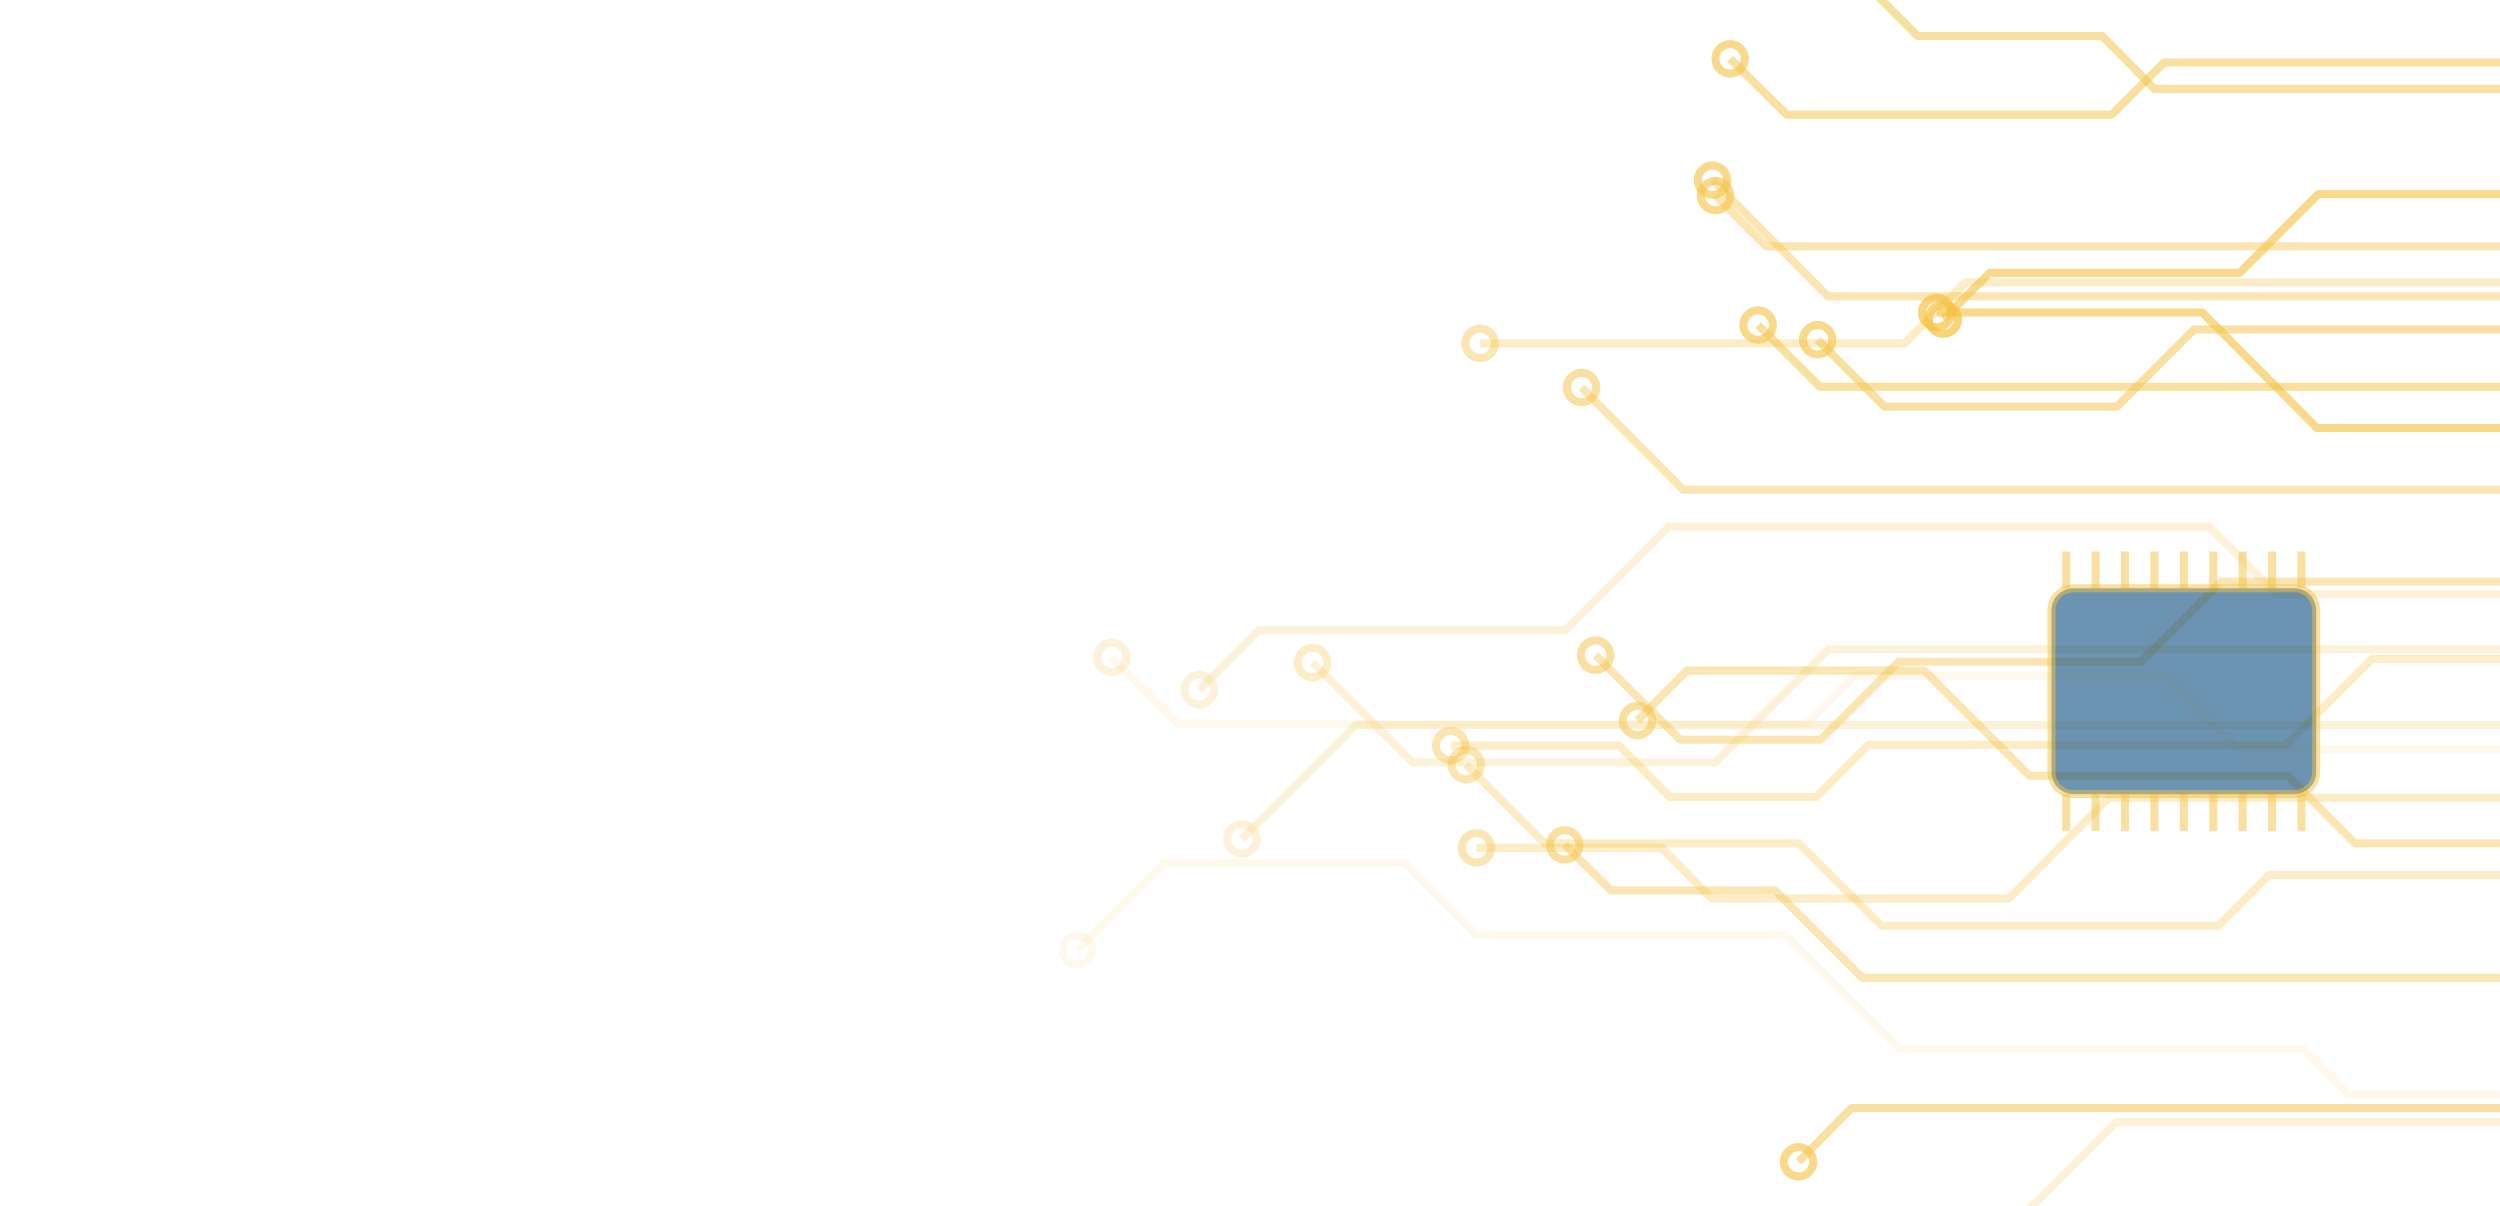
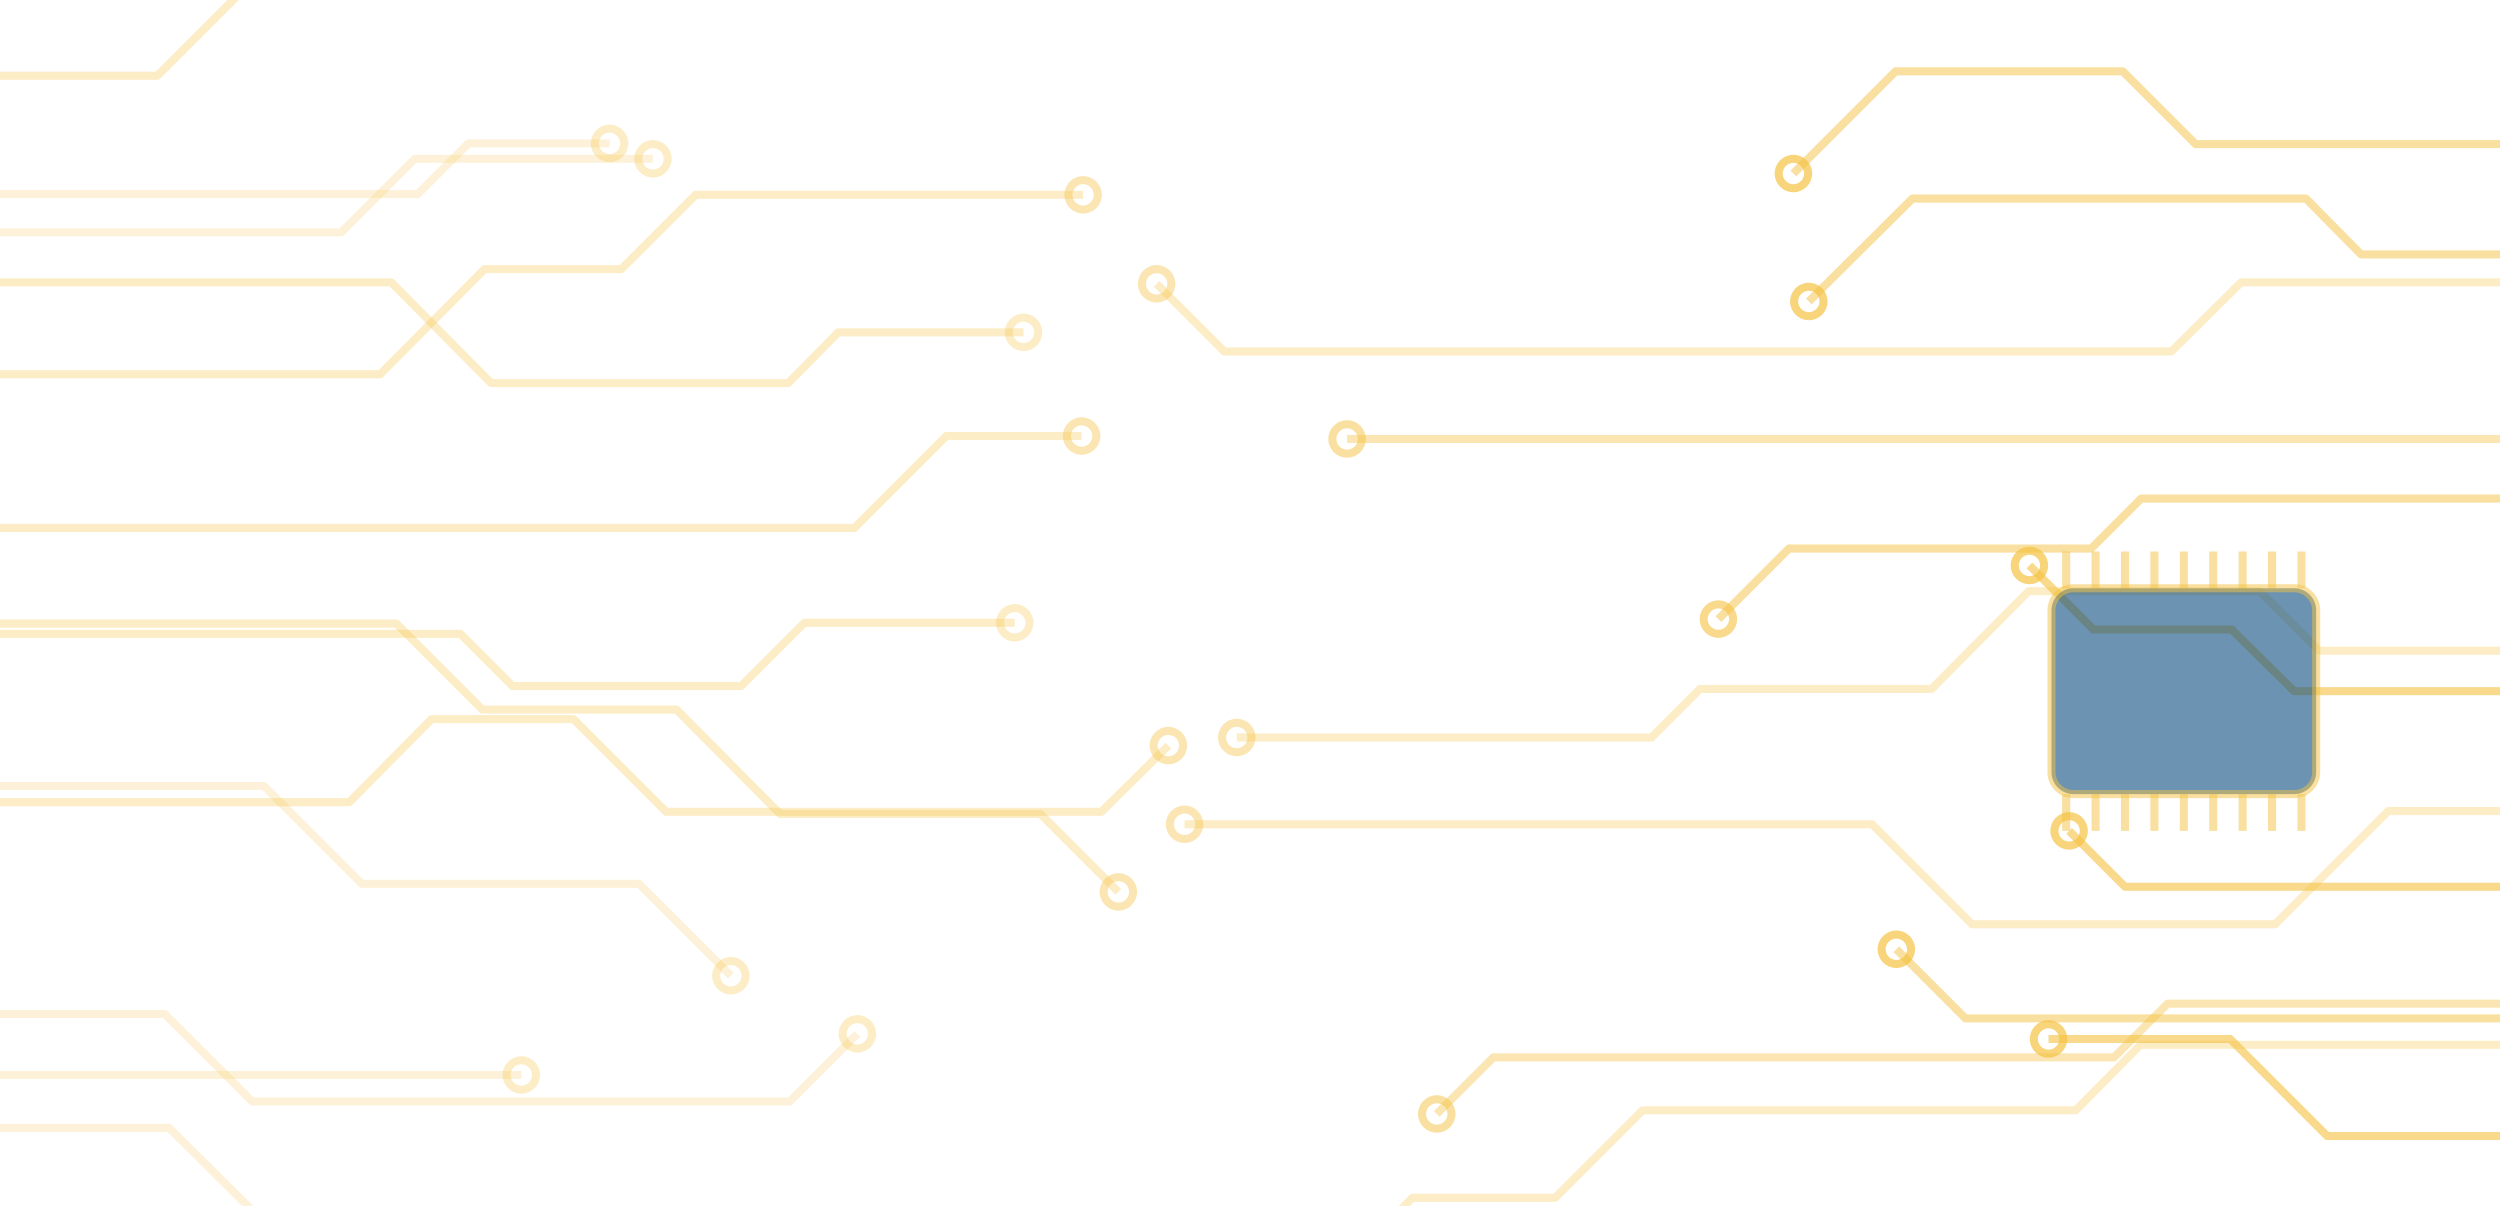
<svg xmlns="http://www.w3.org/2000/svg" viewBox="0 0 340 164" preserveAspectRatio="xMidYMax slice">
  <g stroke="#F5C242" stroke-width="1.1" stroke-linejoin="round">
-     <polyline points="344,26.4 315.3,26.4 304.6,37.1 270.6,37.1 264.3,43.4" fill="none" stroke-opacity="0.6" />
-     <circle cx="264.3" cy="43.4" r="2" fill="none" stroke-opacity="0.7" />
-     <polyline points="344,133 300.5,133 253.3,133 241.4,121.1 219.1,121.1 212.8,114.9" fill="none" stroke-opacity="0.4" />
-     <circle cx="212.8" cy="114.9" r="2" fill="none" stroke-opacity="0.5" />
-     <polyline points="344,88.3 297.2,88.3 248.7,88.3 233.3,103.7 192.1,103.7 178.5,90.1" fill="none" stroke-opacity="0.2" />
-     <circle cx="178.5" cy="90.1" r="2" fill="none" stroke-opacity="0.3" />
-     <polyline points="344,150.7 308.5,150.7 251.8,150.7 244.6,158" fill="none" stroke-opacity="0.5" />
-     <circle cx="244.6" cy="158" r="2" fill="none" stroke-opacity="0.6" />
-     <polyline points="344,119 308.6,119 301.7,125.9 255.9,125.9 244.6,114.7 210.1,114.7 199.4,104" fill="none" stroke-opacity="0.3" />
-     <circle cx="199.4" cy="104" r="2" fill="none" stroke-opacity="0.4" />
-     <polyline points="344,98.6 325.8,98.6 273.3,98.6 224.2,98.6 184.4,98.6 168.9,114.1" fill="none" stroke-opacity="0.2" />
-     <circle cx="168.9" cy="114.1" r="2" fill="none" stroke-opacity="0.2" />
-     <polyline points="344,79.1 302.1,79.1 291.2,90 258.2,90 247.6,100.6 228.5,100.6 217,89.1" fill="none" stroke-opacity="0.4" />
-     <circle cx="217" cy="89.1" r="2" fill="none" stroke-opacity="0.5" />
-     <polyline points="344,33.5 292.5,33.5 240.2,33.5 233.3,26.6" fill="none" stroke-opacity="0.4" />
-     <circle cx="233.3" cy="26.6" r="2" fill="none" stroke-opacity="0.6" />
-     <polyline points="344,8.5 294.3,8.5 287.2,15.6 243,15.6 235.3,8" fill="none" stroke-opacity="0.5" />
-     <circle cx="235.3" cy="8" r="2" fill="none" stroke-opacity="0.6" />
-     <polyline points="344,44.8 298.4,44.8 287.9,55.3 256.3,55.3 247.2,46.2" fill="none" stroke-opacity="0.5" />
-     <circle cx="247.2" cy="46.2" r="2" fill="none" stroke-opacity="0.6" />
-     <polyline points="344,58.2 315.1,58.2 299.5,42.5 263.4,42.5" fill="none" stroke-opacity="0.6" />
-     <circle cx="263.4" cy="42.5" r="2" fill="none" stroke-opacity="0.7" />
-     <polyline points="344,40.3 319.8,40.3 295.1,40.3 248.6,40.3 232.9,24.5" fill="none" stroke-opacity="0.4" />
-     <circle cx="232.9" cy="24.5" r="2" fill="none" stroke-opacity="0.6" />
-     <polyline points="344,101.9 304.3,101.9 294.4,91.9 252.2,91.9 245.6,98.5 215,98.5 160.3,98.5 151.2,89.4" fill="none" stroke-opacity="0.1" />
-     <circle cx="151.2" cy="89.4" r="2" fill="none" stroke-opacity="0.2" />
-     <polyline points="344,148.8 319.4,148.8 313.3,142.7 258.4,142.7 242.7,127.1 200.8,127.1 191,117.3 158.4,117.3 146.5,129.2" fill="none" stroke-opacity="0.1" />
-     <circle cx="146.5" cy="129.2" r="2" fill="none" stroke-opacity="0.1" />
-     <polyline points="344,80.8 309.6,80.8 300.4,71.6 245.8,71.6 227,71.6 212.9,85.7 171.2,85.7 163.1,93.8" fill="none" stroke-opacity="0.2" />
-     <circle cx="163.1" cy="93.8" r="2" fill="none" stroke-opacity="0.2" />
-     <polyline points="344,108.5 286.8,108.5 273.2,122.2 232.8,122.2 226,115.3 200.8,115.3" fill="none" stroke-opacity="0.3" />
-     <circle cx="200.8" cy="115.3" r="2" fill="none" stroke-opacity="0.4" />
-     <polyline points="344,38.4 300.8,38.4 267.3,38.4 259,46.7 201.3,46.7" fill="none" stroke-opacity="0.3" />
-     <circle cx="201.3" cy="46.7" r="2" fill="none" stroke-opacity="0.4" />
-     <polyline points="344,114.7 320.3,114.7 311.1,105.5 276,105.5 261.7,91.2 229.4,91.2 222.7,98" fill="none" stroke-opacity="0.4" />
-     <circle cx="222.7" cy="98" r="2" fill="none" stroke-opacity="0.5" />
-     <polyline points="344,89.6 322.6,89.6 310.9,101.3 254.1,101.3 247,108.4 227.1,108.4 220.2,101.4 197.3,101.4" fill="none" stroke-opacity="0.3" />
-     <circle cx="197.3" cy="101.4" r="2" fill="none" stroke-opacity="0.4" />
-     <polyline points="344,12.1 293,12.1 285.9,4.9 260.8,4.9 250.5,-5.4" fill="none" stroke-opacity="0.5" />
-     <circle cx="250.5" cy="-5.4" r="2" fill="none" stroke-opacity="0.7" />
-     <polyline points="344,152.6 287.8,152.6 274.7,165.7 243.5,165.7 237.1,172.1 218.7,172.1 188.2,172.1 178.3,182.1" fill="none" stroke-opacity="0.2" />
-     <circle cx="178.3" cy="182.1" r="2" fill="none" stroke-opacity="0.3" />
-     <polyline points="344,66.6 287.6,66.6 228.9,66.6 215.1,52.7" fill="none" stroke-opacity="0.4" />
-     <circle cx="215.1" cy="52.7" r="2" fill="none" stroke-opacity="0.5" />
-     <polyline points="344,52.6 318.2,52.6 275.8,52.6 247.5,52.6 239.1,44.2" fill="none" stroke-opacity="0.5" />
-     <circle cx="239.1" cy="44.2" r="2" fill="none" stroke-opacity="0.6" />
+     <polyline points="-4,26.4 19,26.4 56.8,26.4 63.7,19.5 82.9,19.5" fill="none" stroke-opacity="0.2" />
+     <circle cx="82.9" cy="19.5" r="2" fill="none" stroke-opacity="0.3" />
+     <polyline points="-4,71.8 32.7,71.8 60.3,71.8 116.2,71.8 128.7,59.3 147.1,59.3" fill="none" stroke-opacity="0.3" />
+     <circle cx="147.1" cy="59.3" r="2" fill="none" stroke-opacity="0.4" />
+     <polyline points="344,110.3 324.8,110.3 309.4,125.7 268.2,125.7 254.6,112.1 196.6,112.1 161.1,112.1" fill="none" stroke-opacity="0.3" />
+     <circle cx="161.1" cy="112.1" r="2" fill="none" stroke-opacity="0.4" />
+     <polyline points="-4,146.2 40.4,146.2 70.9,146.2" fill="none" stroke-opacity="0.2" />
+     <circle cx="70.9" cy="146.2" r="2" fill="none" stroke-opacity="0.3" />
+     <polyline points="344,142.1 291.1,142.1 282.3,151 223.4,151 211.5,162.9 192.1,162.9 181.9,173 156.7,173 149.8,179.9" fill="none" stroke-opacity="0.3" />
+     <circle cx="149.8" cy="179.9" r="2" fill="none" stroke-opacity="0.4" />
+     <polyline points="-4,106.9 35.9,106.9 49.2,120.2 86.9,120.2 99.4,132.7" fill="none" stroke-opacity="0.2" />
+     <circle cx="99.4" cy="132.7" r="2" fill="none" stroke-opacity="0.3" />
+     <polyline points="-4,31.6 46.4,31.6 56.4,21.6 88.8,21.6" fill="none" stroke-opacity="0.2" />
+     <circle cx="88.8" cy="21.6" r="2" fill="none" stroke-opacity="0.3" />
+     <polyline points="344,59.7 303,59.7 284.7,59.7 232.3,59.7 183.2,59.7" fill="none" stroke-opacity="0.4" />
+     <circle cx="183.2" cy="59.7" r="2" fill="none" stroke-opacity="0.5" />
+     <polyline points="-4,84.8 53.9,84.8 65.6,96.5 92,96.5 106.1,110.7 141.5,110.7 152.1,121.3" fill="none" stroke-opacity="0.3" />
+     <circle cx="152.1" cy="121.3" r="2" fill="none" stroke-opacity="0.4" />
+     <polyline points="-4,10.3 21.4,10.3 35.4,-3.7 86.9,-3.7 115.6,-3.7 161.9,-3.7 172.4,-14.3" fill="none" stroke-opacity="0.3" />
+     <circle cx="172.4" cy="-14.3" r="2" fill="none" stroke-opacity="0.4" />
+     <polyline points="344,120.6 314.7,120.6 289,120.6 281.4,113" fill="none" stroke-opacity="0.6" />
+     <circle cx="281.4" cy="113" r="2" fill="none" stroke-opacity="0.7" />
+     <polyline points="-4,86.2 25.5,86.2 62.6,86.2 69.7,93.3 100.8,93.3 109.4,84.7 138,84.7" fill="none" stroke-opacity="0.3" />
+     <circle cx="138" cy="84.7" r="2" fill="none" stroke-opacity="0.3" />
+     <polyline points="344,154.5 316.5,154.5 303.3,141.3 278.6,141.3" fill="none" stroke-opacity="0.6" />
+     <circle cx="278.6" cy="141.3" r="2" fill="none" stroke-opacity="0.7" />
+     <polyline points="-4,109.1 47.5,109.1 58.7,97.8 78,97.8 90.6,110.4 126.5,110.4 149.8,110.4 158.9,101.4" fill="none" stroke-opacity="0.3" />
+     <circle cx="158.9" cy="101.4" r="2" fill="none" stroke-opacity="0.4" />
+     <polyline points="344,136.5 294.8,136.5 287.5,143.8 245.9,143.8 203.1,143.8 195.4,151.5" fill="none" stroke-opacity="0.4" />
+     <circle cx="195.4" cy="151.5" r="2" fill="none" stroke-opacity="0.5" />
+     <polyline points="-4,137.9 22.4,137.9 34.3,149.8 73,149.8 107.4,149.8 116.6,140.6" fill="none" stroke-opacity="0.2" />
+     <circle cx="116.6" cy="140.6" r="2" fill="none" stroke-opacity="0.3" />
+     <polyline points="344,138.5 319.4,138.5 267.3,138.5 257.9,129.1" fill="none" stroke-opacity="0.5" />
+     <circle cx="257.9" cy="129.1" r="2" fill="none" stroke-opacity="0.7" />
+     <polyline points="-4,38.4 53.2,38.4 66.8,52.1 107.2,52.1 114,45.2 139.2,45.2" fill="none" stroke-opacity="0.3" />
+     <circle cx="139.2" cy="45.2" r="2" fill="none" stroke-opacity="0.3" />
+     <polyline points="344,38.4 304.8,38.4 295.3,47.8 265.1,47.8 221.8,47.8 166.5,47.8 157.3,38.6" fill="none" stroke-opacity="0.3" />
+     <circle cx="157.3" cy="38.6" r="2" fill="none" stroke-opacity="0.4" />
+     <polyline points="344,67.8 291.2,67.8 284.4,74.6 243.3,74.6 233.7,84.2" fill="none" stroke-opacity="0.5" />
+     <circle cx="233.7" cy="84.2" r="2" fill="none" stroke-opacity="0.6" />
+     <polyline points="-4,50.9 51.7,50.9 65.9,36.6 84.5,36.6 94.6,26.5 147.3,26.5" fill="none" stroke-opacity="0.3" />
+     <circle cx="147.3" cy="26.5" r="2" fill="none" stroke-opacity="0.4" />
+     <polyline points="344,34.6 321.1,34.6 313.6,27 260.1,27 246,41" fill="none" stroke-opacity="0.5" />
+     <circle cx="246" cy="41" r="2" fill="none" stroke-opacity="0.7" />
+     <polyline points="344,88.5 315.4,88.5 307.3,80.4 275.9,80.4 262.7,93.7 231.2,93.7 224.6,100.3 168.2,100.3" fill="none" stroke-opacity="0.3" />
+     <circle cx="168.2" cy="100.3" r="2" fill="none" stroke-opacity="0.4" />
+     <polyline points="-4,153.4 23,153.4 35.7,166 64.5,166 72.5,174 105.7,174" fill="none" stroke-opacity="0.2" />
+     <circle cx="105.7" cy="174" r="2" fill="none" stroke-opacity="0.3" />
+     <polyline points="344,19.6 298.6,19.6 288.7,9.7 257.8,9.7 243.9,23.6" fill="none" stroke-opacity="0.5" />
+     <circle cx="243.9" cy="23.6" r="2" fill="none" stroke-opacity="0.7" />
+     <polyline points="344,94 312,94 303.5,85.6 284.7,85.6 276,76.9" fill="none" stroke-opacity="0.6" />
+     <circle cx="276" cy="76.9" r="2" fill="none" stroke-opacity="0.7" />
    <g stroke-opacity=".5">
      <path d="M281 80v-5M281 108v5" />
      <path d="M285 80v-5M285 108v5" />
      <path d="M289 80v-5M289 108v5" />
      <path d="M293 80v-5M293 108v5" />
      <path d="M297 80v-5M297 108v5" />
      <path d="M301 80v-5M301 108v5" />
      <path d="M305 80v-5M305 108v5" />
      <path d="M309 80v-5M309 108v5" />
      <path d="M313 80v-5M313 108v5" />
      <rect x="279" y="80" width="36" height="28" rx="3" fill="#0A4C7E" fill-opacity=".6" />
    </g>
  </g>
</svg>
